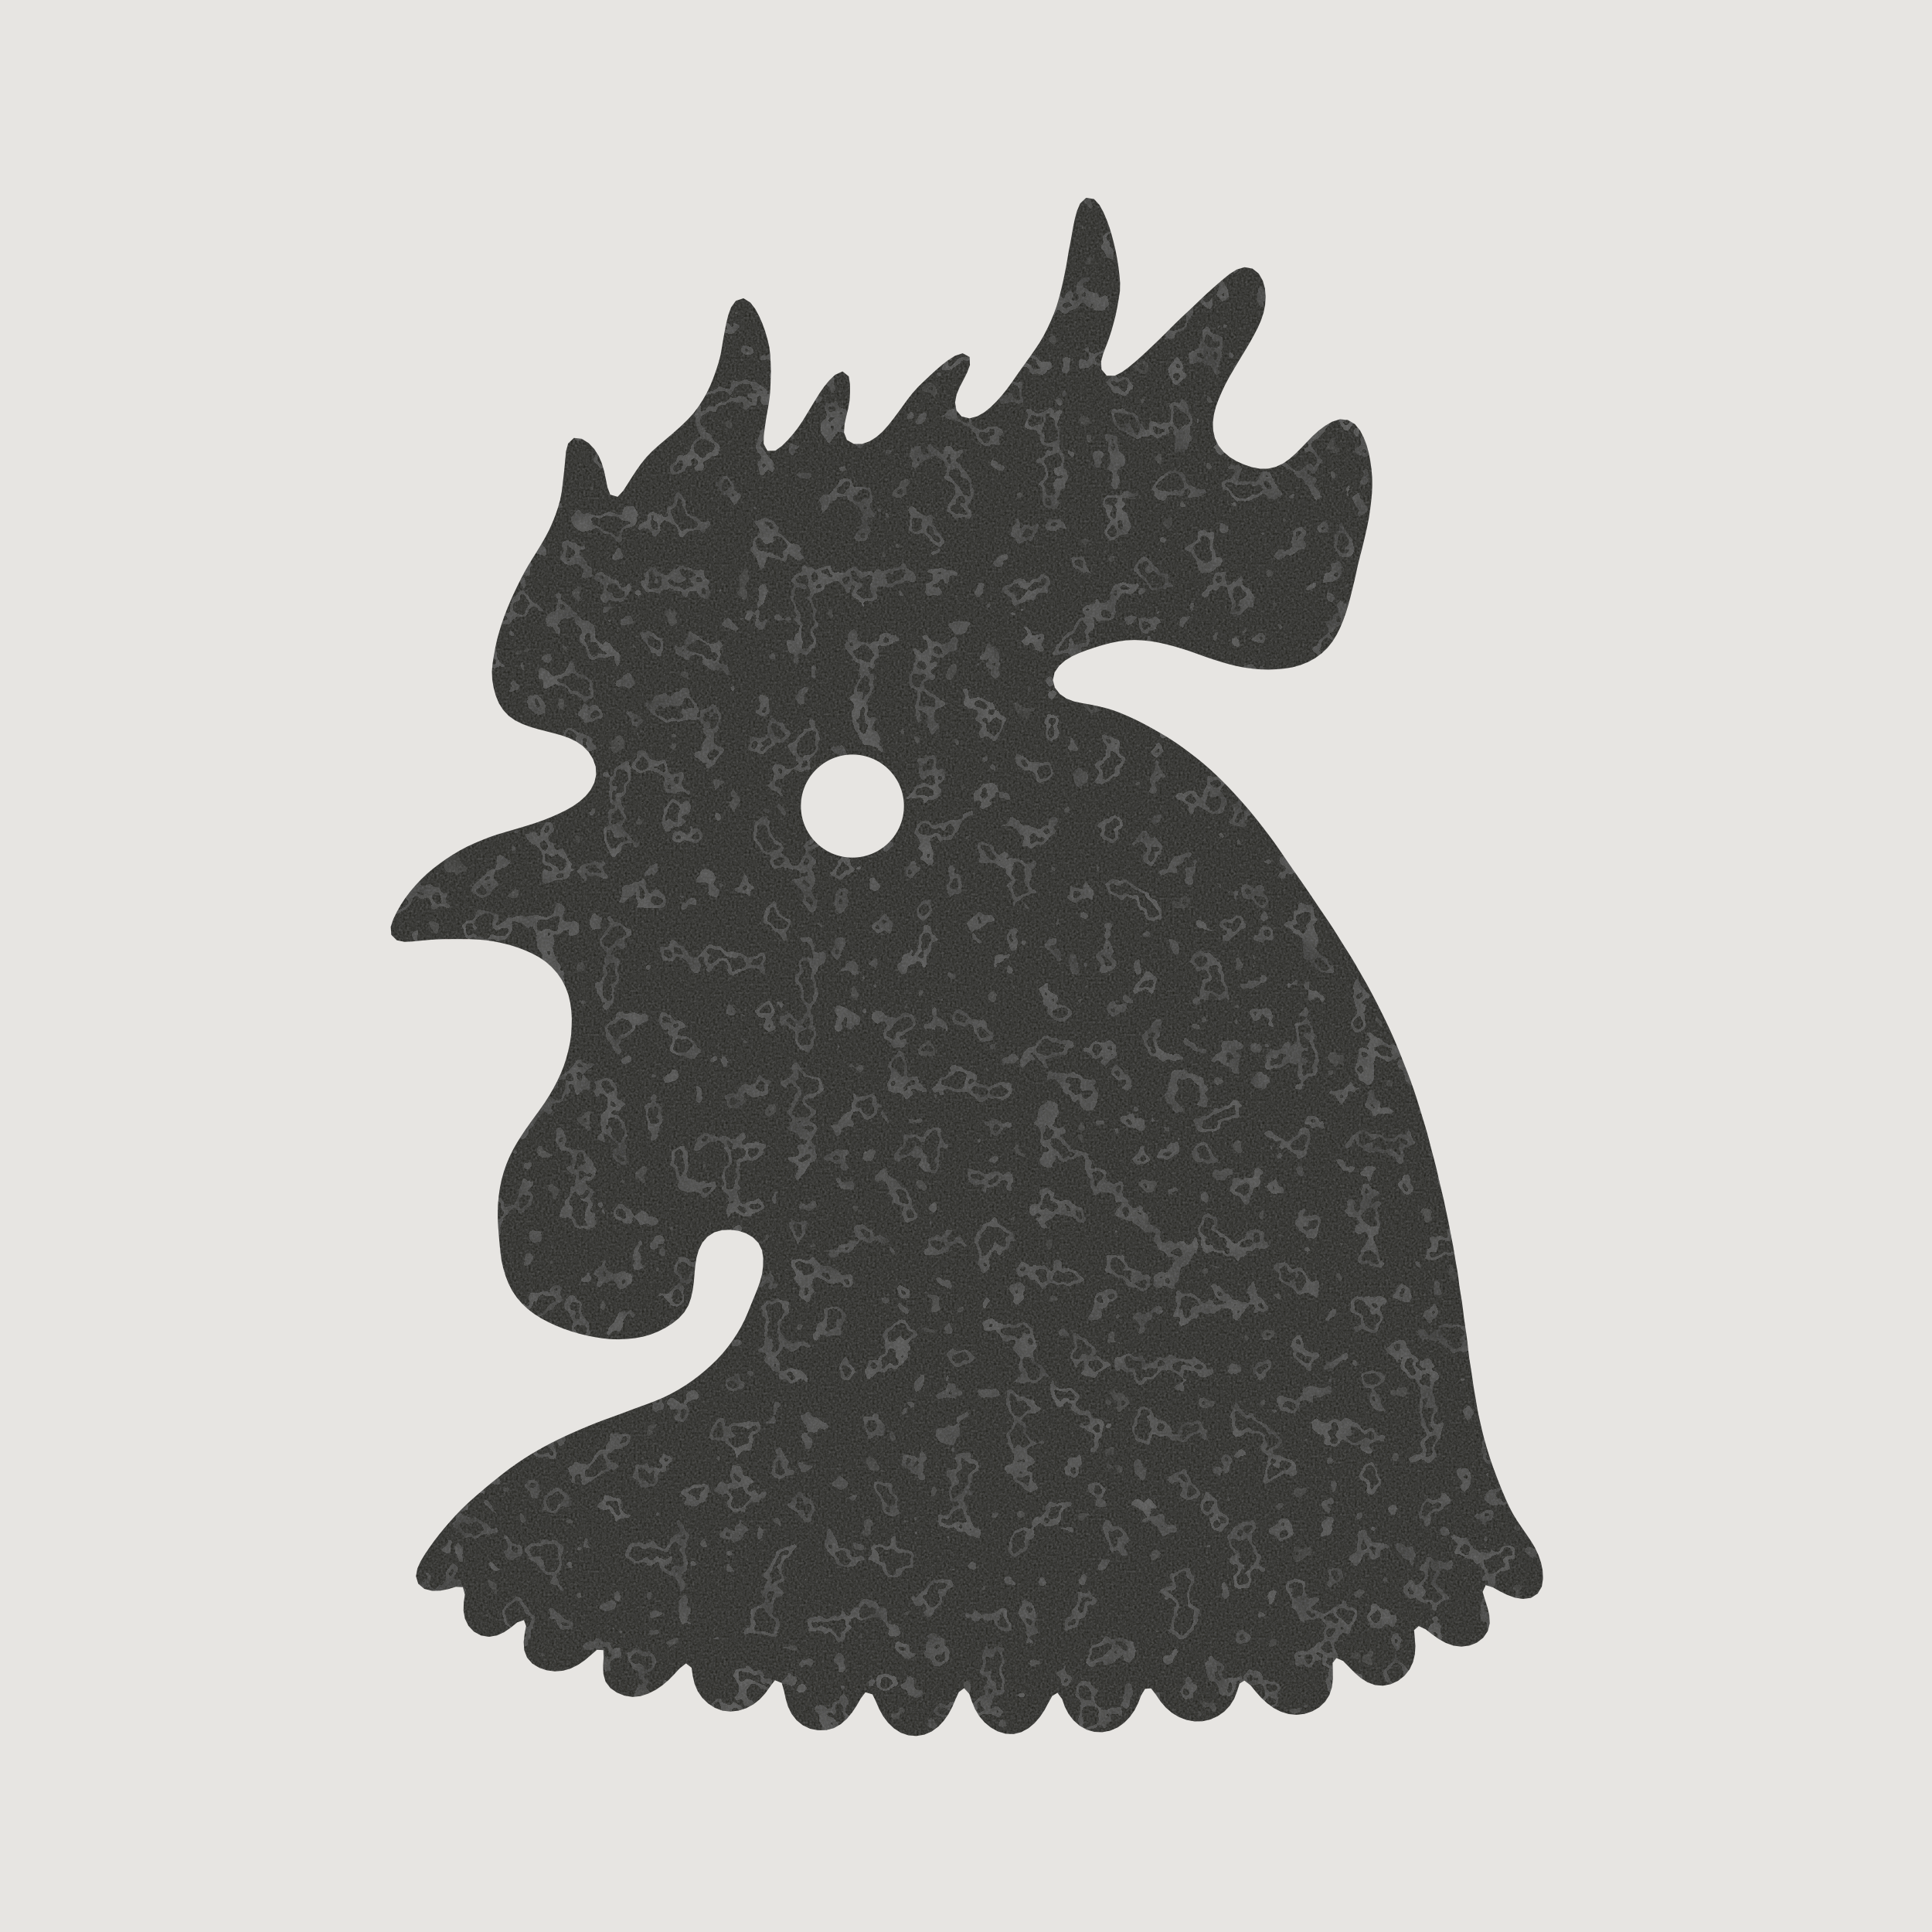
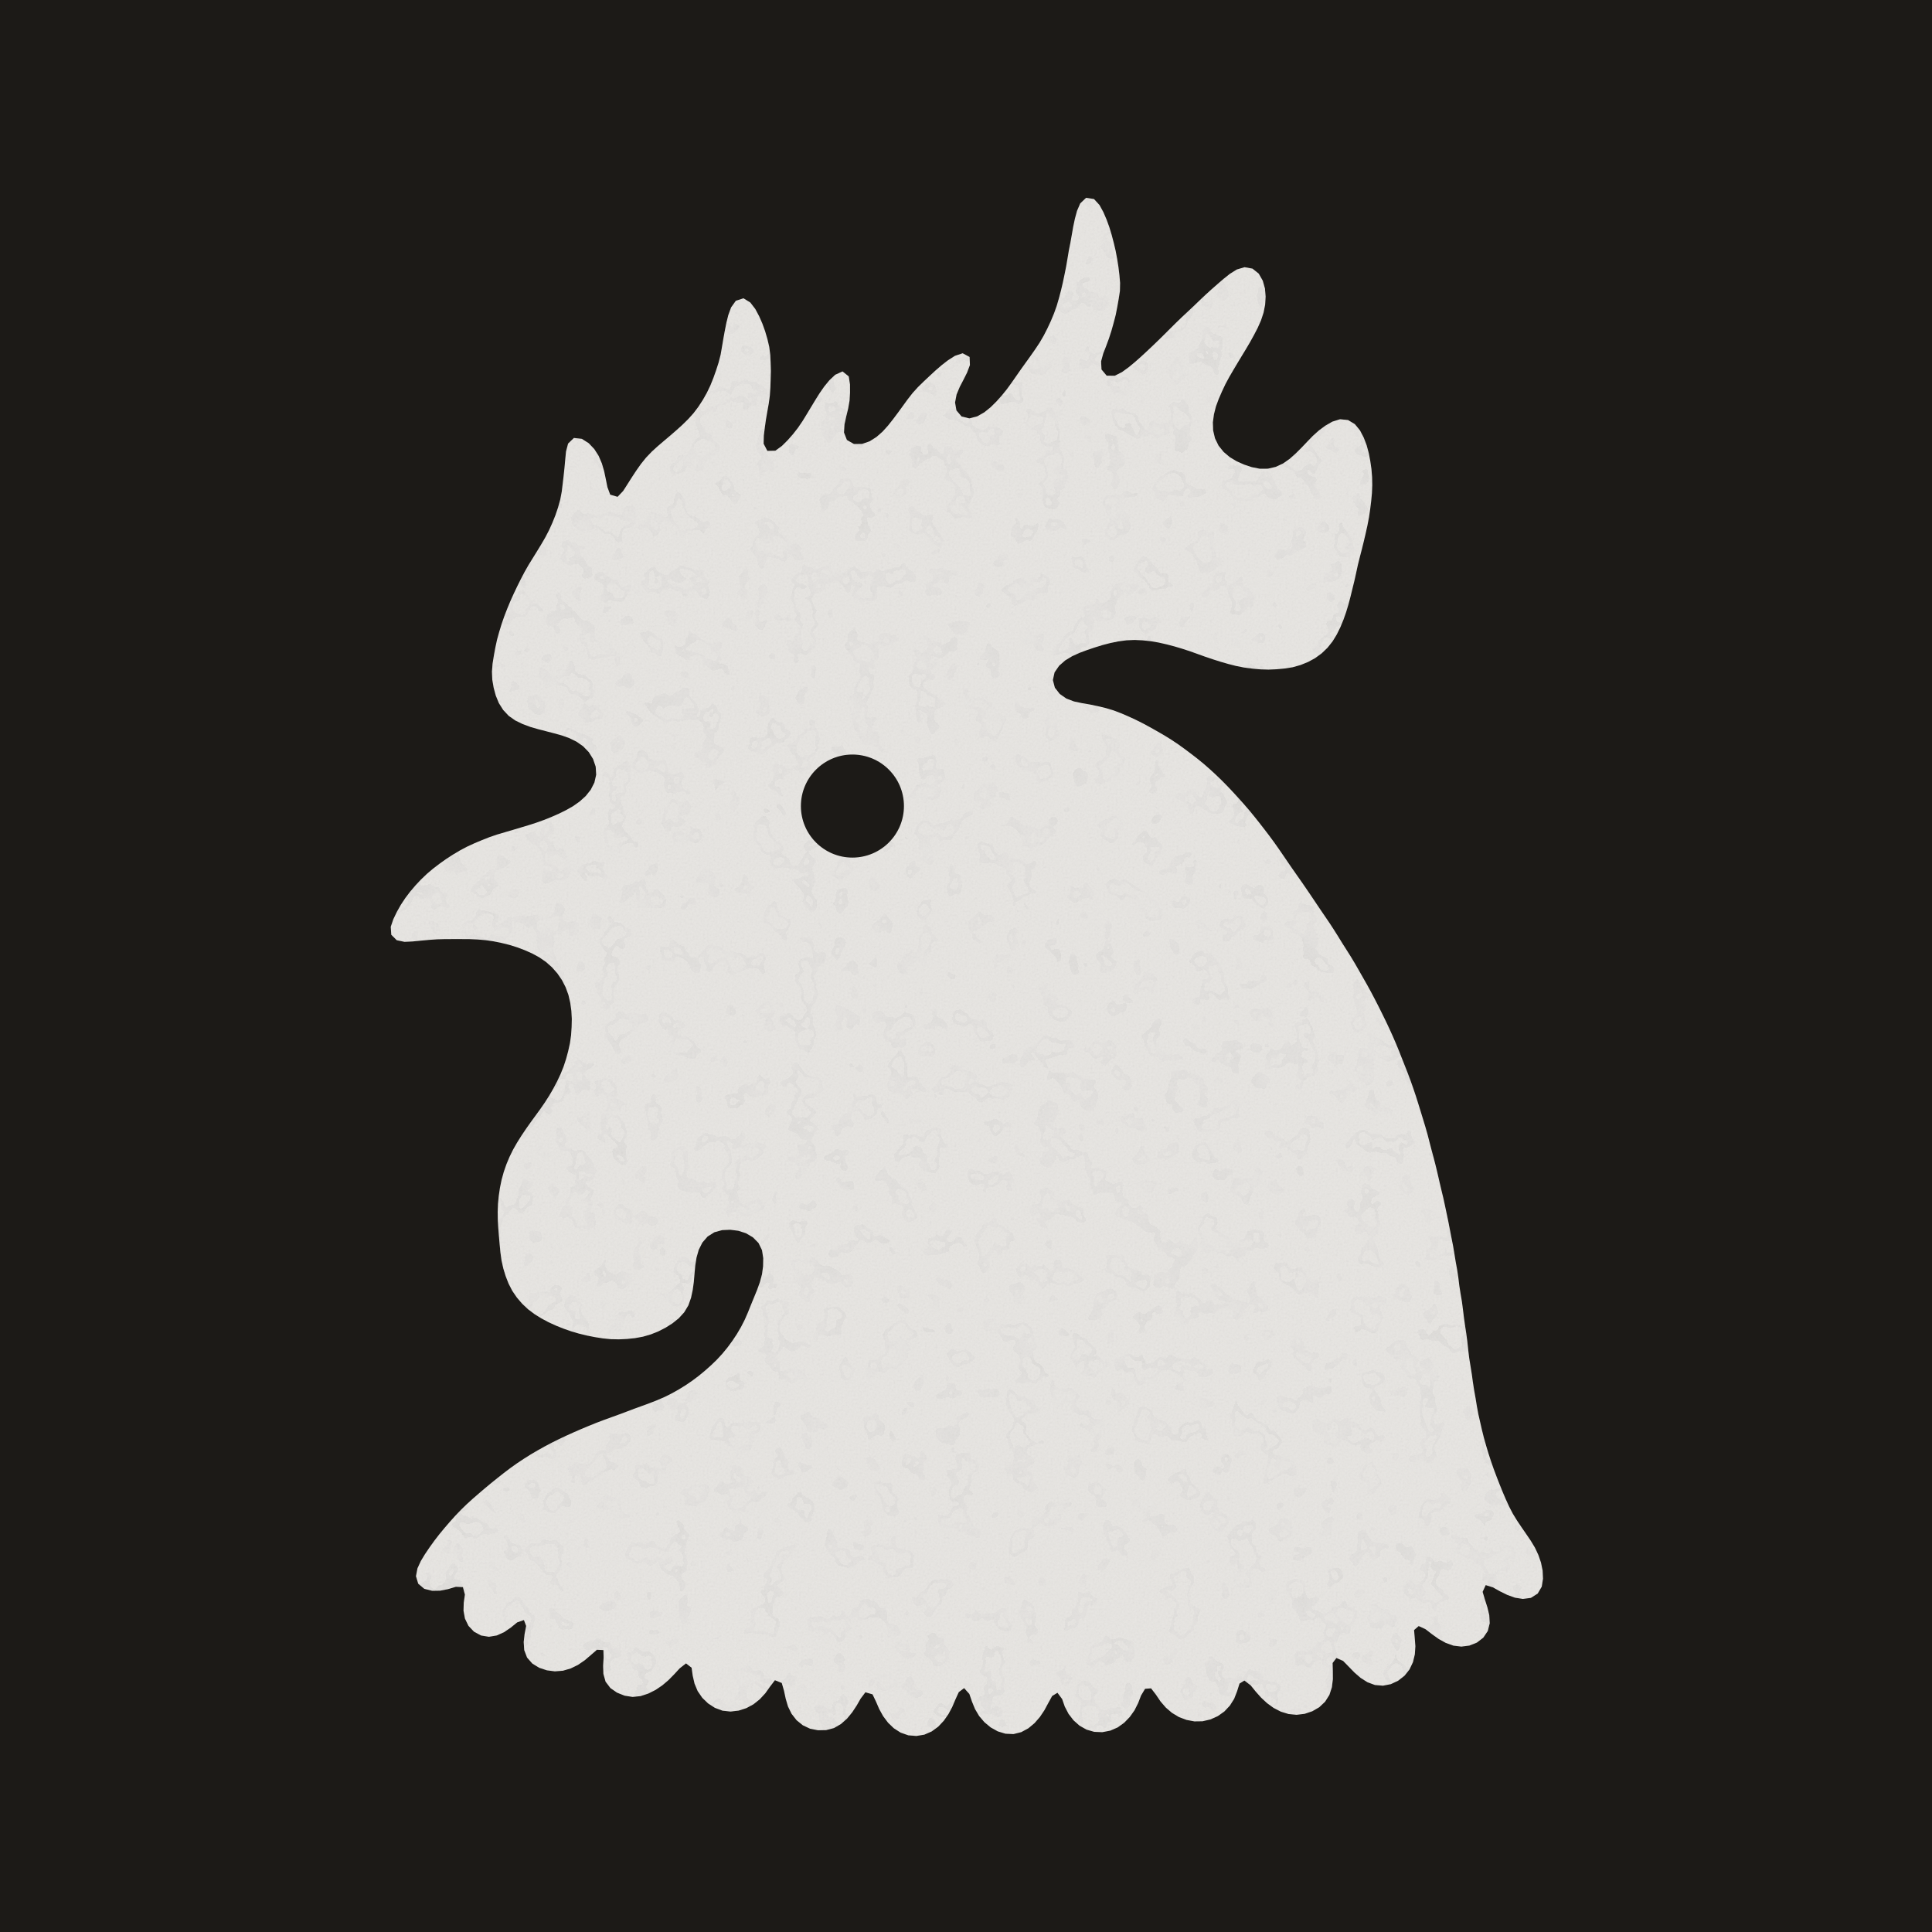
<svg xmlns="http://www.w3.org/2000/svg" viewBox="0 0 1024 1024" width="1024" height="1024" role="img" aria-label="Overlord AI">
  <defs>
    <mask id="hole" maskUnits="userSpaceOnUse" x="0" y="0" width="1024" height="1024">
      <rect width="1024" height="1024" fill="#fff" />
      <circle cx="451.80" cy="427.23" r="27.31" fill="#000" />
    </mask>
    <filter id="aged" x="0" y="0" width="100%" height="100%">
      <feTurbulence type="fractalNoise" baseFrequency="0.9" numOctaves="2" seed="7" result="n" />
      <feColorMatrix in="n" type="saturate" values="0" result="g" />
      <feComponentTransfer in="g" result="s">
        <feFuncA type="linear" slope="0.13" intercept="0" />
      </feComponentTransfer>
      <feTurbulence type="fractalNoise" baseFrequency="0.06" numOctaves="3" seed="23" result="b" />
      <feColorMatrix in="b" type="saturate" values="0" result="b2" />
      <feComponentTransfer in="b2" result="b3">
        <feFuncA type="discrete" tableValues="0 0 0 0.10 0 0 0 0 0.07 0" />
      </feComponentTransfer>
      <feMerge result="allnoise">
        <feMergeNode in="s" />
        <feMergeNode in="b3" />
      </feMerge>
      <feComposite in="allnoise" in2="SourceGraphic" operator="in" result="clipped" />
      <feMerge>
        <feMergeNode in="SourceGraphic" />
        <feMergeNode in="clipped" />
      </feMerge>
    </filter>
  </defs>
-   <rect width="1024" height="1024" fill="#e7e5e2" />
-   <path d="M575.64,104.85 L579.86,105.51 L582.76,108.68 L584.82,112.45 L586.52,116.41 L587.99,120.45 L589.23,124.57 L590.32,128.73 L591.31,132.91 L592.10,137.14 L592.78,141.39 L593.30,145.66 L593.67,149.94 L593.58,154.24 L592.92,158.49 L592.17,162.73 L591.34,166.95 L590.26,171.11 L589.10,175.25 L587.78,179.35 L586.29,183.38 L584.73,187.39 L583.60,191.54 L583.82,195.83 L586.56,199.11 L590.84,199.16 L594.68,197.22 L598.16,194.69 L601.48,191.95 L604.70,189.10 L607.86,186.18 L610.99,183.23 L614.08,180.25 L617.15,177.23 L620.19,174.19 L623.24,171.16 L626.34,168.17 L629.49,165.24 L632.62,162.29 L635.72,159.31 L638.84,156.35 L642.02,153.46 L645.25,150.62 L648.51,147.81 L651.87,145.13 L655.52,142.85 L659.63,141.62 L663.84,142.38 L667.17,145.05 L669.30,148.78 L670.45,152.92 L670.80,157.20 L670.55,161.49 L669.71,165.71 L668.37,169.79 L666.63,173.72 L664.65,177.54 L662.57,181.31 L660.39,185.01 L658.15,188.69 L655.93,192.37 L653.73,196.07 L651.56,199.78 L649.52,203.57 L647.68,207.46 L645.97,211.40 L644.47,215.43 L643.42,219.60 L642.84,223.86 L642.99,228.15 L643.97,232.33 L645.85,236.19 L648.54,239.53 L651.82,242.30 L655.50,244.51 L659.43,246.25 L663.51,247.61 L667.72,248.44 L672.01,248.42 L676.19,247.45 L680.08,245.64 L683.59,243.17 L686.79,240.31 L689.84,237.27 L692.81,234.16 L695.80,231.07 L698.99,228.19 L702.45,225.63 L706.17,223.48 L710.26,222.21 L714.48,222.63 L718.12,224.82 L720.82,228.12 L722.80,231.93 L724.33,235.94 L725.46,240.09 L726.27,244.31 L726.89,248.57 L727.24,252.86 L727.32,257.15 L727.15,261.45 L726.74,265.73 L726.21,270.00 L725.58,274.26 L724.77,278.48 L723.84,282.68 L722.86,286.87 L721.83,291.04 L720.75,295.20 L719.71,299.38 L718.80,303.58 L717.87,307.78 L716.84,311.96 L715.82,316.14 L714.72,320.29 L713.48,324.41 L712.05,328.47 L710.42,332.44 L708.52,336.30 L706.27,339.97 L703.60,343.33 L700.50,346.30 L697.03,348.83 L693.26,350.88 L689.28,352.48 L685.14,353.65 L680.90,354.32 L676.62,354.72 L672.32,354.90 L668.02,354.77 L663.74,354.38 L659.48,353.82 L655.26,353.00 L651.09,351.94 L646.96,350.75 L642.86,349.45 L638.78,348.07 L634.74,346.62 L630.69,345.17 L626.60,343.84 L622.47,342.61 L618.32,341.52 L614.12,340.57 L609.88,339.84 L605.61,339.39 L601.31,339.19 L597.02,339.38 L592.76,339.95 L588.55,340.81 L584.39,341.89 L580.28,343.16 L576.20,344.53 L572.17,346.03 L568.26,347.80 L564.59,350.03 L561.37,352.85 L558.95,356.36 L558.04,360.45 L559.10,364.49 L561.71,367.83 L565.22,370.26 L569.22,371.78 L573.42,372.67 L577.66,373.40 L581.87,374.28 L586.05,375.28 L590.17,376.51 L594.18,378.04 L598.14,379.74 L602.04,381.54 L605.88,383.47 L609.67,385.52 L613.41,387.63 L617.13,389.79 L620.79,392.05 L624.37,394.44 L627.86,396.95 L631.30,399.53 L634.70,402.16 L638.03,404.89 L641.27,407.72 L644.43,410.63 L647.52,413.62 L650.55,416.68 L653.50,419.81 L656.40,422.98 L659.27,426.19 L662.08,429.44 L664.81,432.76 L667.49,436.13 L670.13,439.53 L672.74,442.95 L675.29,446.41 L677.77,449.93 L680.20,453.47 L682.62,457.03 L685.06,460.57 L687.53,464.09 L690.00,467.61 L692.44,471.15 L694.86,474.71 L697.26,478.28 L699.66,481.85 L702.08,485.41 L704.50,488.96 L706.86,492.56 L709.15,496.20 L711.41,499.86 L713.71,503.49 L716.01,507.13 L718.22,510.82 L720.36,514.55 L722.49,518.28 L724.62,522.02 L726.68,525.79 L728.69,529.60 L730.65,533.43 L732.57,537.28 L734.46,541.14 L736.30,545.03 L738.08,548.94 L739.79,552.89 L741.43,556.87 L743.01,560.87 L744.59,564.87 L746.16,568.87 L747.67,572.90 L749.10,576.95 L750.47,581.03 L751.76,585.13 L753.03,589.24 L754.29,593.36 L755.54,597.47 L756.71,601.61 L757.78,605.77 L758.86,609.94 L759.98,614.09 L761.05,618.26 L762.04,622.44 L763.00,626.64 L763.99,630.82 L765.00,635.00 L765.91,639.21 L766.80,643.41 L767.68,647.62 L768.49,651.85 L769.31,656.07 L770.15,660.29 L770.86,664.53 L771.55,668.77 L772.32,673.01 L772.96,677.26 L773.48,681.53 L774.15,685.78 L774.87,690.02 L775.42,694.28 L775.94,698.55 L776.54,702.81 L777.19,707.06 L777.75,711.33 L778.20,715.60 L778.72,719.87 L779.41,724.12 L780.09,728.37 L780.67,732.63 L781.33,736.88 L782.09,741.11 L782.78,745.36 L783.56,749.58 L784.52,753.78 L785.48,757.97 L786.52,762.14 L787.69,766.28 L788.93,770.40 L790.26,774.49 L791.68,778.55 L793.19,782.58 L794.75,786.59 L796.36,790.57 L798.05,794.53 L799.83,798.44 L801.81,802.26 L804.06,805.93 L806.46,809.50 L808.90,813.04 L811.32,816.60 L813.54,820.27 L815.37,824.17 L816.76,828.23 L817.62,832.44 L817.82,836.73 L817.16,840.96 L815.00,844.63 L811.40,846.91 L807.16,847.47 L802.92,846.79 L798.88,845.33 L795.02,843.43 L791.27,841.33 L787.45,840.14 L785.82,843.71 L787.04,847.83 L788.35,851.93 L789.34,856.10 L789.58,860.36 L788.54,864.48 L786.16,868.01 L782.78,870.61 L778.80,872.19 L774.56,872.73 L770.32,872.22 L766.28,870.77 L762.53,868.68 L759.03,866.19 L755.63,863.56 L751.94,861.84 L749.49,863.97 L749.85,868.25 L750.18,872.53 L749.90,876.81 L748.90,880.97 L747.07,884.83 L744.41,888.18 L741.04,890.82 L737.17,892.63 L732.99,893.45 L728.75,893.09 L724.74,891.60 L721.13,889.29 L717.89,886.48 L714.89,883.40 L711.88,880.32 L708.32,878.77 L706.31,881.43 L706.42,885.72 L706.45,890.01 L705.93,894.27 L704.61,898.33 L702.33,901.94 L699.23,904.87 L695.53,907.01 L691.47,908.37 L687.22,908.88 L682.97,908.47 L678.87,907.21 L675.06,905.25 L671.59,902.73 L668.44,899.81 L665.58,896.60 L662.87,893.26 L659.56,890.72 L656.98,892.31 L655.68,896.41 L654.13,900.40 L651.85,904.02 L648.91,907.14 L645.42,909.60 L641.50,911.35 L637.33,912.31 L633.06,912.37 L628.85,911.58 L624.84,910.06 L621.17,907.85 L617.92,905.06 L615.11,901.81 L612.71,898.25 L610.10,894.86 L606.92,895.09 L604.78,898.65 L603.24,902.67 L601.31,906.50 L598.83,910.00 L595.85,913.09 L592.37,915.58 L588.45,917.28 L584.25,918.09 L579.98,917.92 L575.87,916.73 L572.16,914.62 L568.96,911.77 L566.35,908.37 L564.37,904.57 L562.95,900.52 L560.48,897.20 L557.66,898.91 L555.60,902.66 L553.56,906.45 L551.17,910.02 L548.36,913.26 L545.07,916.02 L541.30,918.06 L537.16,919.10 L532.90,918.90 L528.82,917.65 L525.07,915.56 L521.78,912.82 L518.99,909.56 L516.81,905.87 L515.17,901.90 L513.78,897.83 L511.01,894.73 L508.17,896.87 L506.39,900.75 L504.71,904.71 L502.69,908.51 L500.23,912.03 L497.29,915.16 L493.83,917.69 L489.90,919.41 L485.68,920.10 L481.42,919.75 L477.38,918.34 L473.77,916.03 L470.68,913.06 L468.10,909.62 L466.02,905.87 L464.31,901.92 L462.46,898.04 L458.69,896.94 L456.19,900.25 L454.05,903.98 L451.68,907.57 L448.95,910.89 L445.74,913.75 L442.03,915.90 L437.88,916.99 L433.59,917.08 L429.38,916.26 L425.50,914.43 L422.17,911.72 L419.54,908.33 L417.65,904.47 L416.44,900.35 L415.54,896.15 L414.35,892.01 L410.72,890.55 L408.11,893.97 L405.63,897.47 L402.71,900.63 L399.35,903.31 L395.57,905.35 L391.48,906.66 L387.21,907.15 L382.94,906.69 L378.91,905.19 L375.30,902.85 L372.21,899.86 L369.78,896.32 L368.12,892.36 L367.15,888.17 L366.56,883.93 L363.60,881.63 L360.22,884.28 L357.31,887.44 L354.29,890.51 L351.02,893.29 L347.46,895.70 L343.62,897.62 L339.54,898.96 L335.28,899.41 L331.05,898.74 L327.06,897.15 L323.54,894.72 L320.97,891.33 L319.81,887.20 L319.67,882.91 L319.92,878.61 L319.82,874.58 L316.38,874.41 L313.13,877.24 L309.86,880.02 L306.32,882.44 L302.46,884.32 L298.35,885.52 L294.09,885.85 L289.84,885.30 L285.78,883.95 L282.14,881.72 L279.35,878.54 L277.85,874.58 L277.57,870.31 L278.05,866.05 L278.87,861.82 L277.69,858.65 L274.11,859.90 L270.78,862.62 L267.24,865.05 L263.34,866.82 L259.14,867.53 L254.95,866.84 L251.22,864.82 L248.29,861.73 L246.44,857.90 L245.67,853.70 L245.80,849.41 L246.41,845.16 L245.35,841.21 L241.65,841.02 L237.53,842.26 L233.32,843.09 L229.04,843.16 L224.90,842.11 L221.67,839.41 L220.47,835.42 L221.26,831.26 L223.05,827.37 L225.28,823.69 L227.69,820.13 L230.20,816.64 L232.83,813.23 L235.56,809.92 L238.37,806.66 L241.24,803.46 L244.22,800.35 L247.30,797.35 L250.48,794.45 L253.73,791.63 L257.00,788.84 L260.31,786.09 L263.66,783.40 L267.03,780.73 L270.46,778.13 L273.96,775.64 L277.54,773.25 L281.18,770.96 L284.89,768.78 L288.64,766.68 L292.45,764.67 L296.30,762.76 L300.18,760.92 L304.10,759.15 L308.05,757.43 L312.02,755.77 L316.00,754.16 L320.02,752.63 L324.07,751.16 L328.11,749.70 L332.14,748.19 L336.16,746.67 L340.20,745.20 L344.24,743.72 L348.25,742.16 L352.20,740.45 L356.04,738.53 L359.79,736.43 L363.45,734.17 L367.00,731.74 L370.44,729.15 L373.75,726.41 L376.96,723.55 L380.05,720.56 L382.96,717.39 L385.68,714.07 L388.23,710.60 L390.60,707.02 L392.77,703.31 L394.73,699.48 L396.45,695.54 L398.05,691.54 L399.68,687.57 L401.31,683.58 L402.77,679.54 L403.88,675.39 L404.45,671.14 L404.53,666.84 L403.88,662.62 L402.03,658.81 L399.04,655.79 L395.35,653.63 L391.27,652.32 L387.02,651.80 L382.74,651.99 L378.63,653.12 L375.04,655.39 L372.25,658.61 L370.34,662.43 L369.17,666.56 L368.50,670.81 L368.11,675.09 L367.75,679.37 L367.17,683.63 L366.27,687.84 L364.85,691.87 L362.65,695.54 L359.76,698.71 L356.41,701.39 L352.79,703.69 L348.96,705.65 L344.97,707.25 L340.85,708.45 L336.62,709.23 L332.35,709.67 L328.05,709.88 L323.76,709.79 L319.48,709.36 L315.23,708.69 L311.01,707.85 L306.84,706.83 L302.71,705.62 L298.65,704.20 L294.66,702.60 L290.75,700.81 L286.95,698.79 L283.31,696.52 L279.88,693.93 L276.75,690.99 L273.95,687.73 L271.53,684.18 L269.56,680.37 L268.00,676.36 L266.75,672.25 L265.82,668.06 L265.23,663.80 L264.82,659.52 L264.45,655.23 L264.10,650.94 L263.85,646.65 L263.79,642.35 L263.95,638.06 L264.36,633.78 L264.99,629.52 L265.86,625.31 L267.00,621.17 L268.41,617.10 L270.07,613.14 L271.97,609.28 L274.10,605.55 L276.39,601.91 L278.80,598.34 L281.27,594.83 L283.81,591.35 L286.34,587.88 L288.79,584.34 L291.10,580.71 L293.26,577.00 L295.27,573.19 L297.10,569.30 L298.71,565.32 L300.05,561.23 L301.16,557.08 L302.09,552.88 L302.69,548.62 L302.97,544.33 L303.07,540.03 L302.83,535.74 L302.24,531.48 L301.27,527.30 L299.80,523.27 L297.84,519.44 L295.41,515.90 L292.57,512.68 L289.36,509.83 L285.81,507.40 L282.04,505.35 L278.11,503.61 L274.08,502.09 L269.98,500.81 L265.80,499.78 L261.59,498.92 L257.34,498.30 L253.05,497.94 L248.75,497.75 L244.45,497.73 L240.15,497.73 L235.85,497.74 L231.55,497.86 L227.26,498.17 L222.98,498.57 L218.70,498.99 L214.42,499.20 L210.29,498.34 L207.39,495.45 L207.10,491.24 L208.48,487.18 L210.35,483.30 L212.46,479.56 L214.83,475.98 L217.43,472.55 L220.22,469.28 L223.16,466.14 L226.27,463.17 L229.55,460.39 L232.97,457.78 L236.48,455.29 L240.09,452.95 L243.78,450.75 L247.58,448.74 L251.49,446.94 L255.46,445.28 L259.45,443.70 L263.53,442.31 L267.65,441.09 L271.78,439.88 L275.90,438.65 L280.02,437.41 L284.11,436.10 L288.16,434.65 L292.16,433.06 L296.09,431.32 L299.96,429.43 L303.69,427.31 L307.21,424.83 L310.40,421.96 L313.09,418.61 L315.04,414.79 L315.99,410.62 L315.73,406.34 L314.33,402.28 L312.07,398.64 L309.08,395.55 L305.56,393.09 L301.70,391.20 L297.65,389.76 L293.50,388.62 L289.34,387.54 L285.17,386.46 L281.05,385.26 L277.01,383.76 L273.15,381.89 L269.63,379.42 L266.69,376.28 L264.40,372.65 L262.77,368.67 L261.65,364.52 L260.92,360.28 L260.74,355.98 L261.08,351.70 L261.77,347.45 L262.54,343.22 L263.45,339.02 L264.60,334.87 L265.86,330.76 L267.27,326.69 L268.82,322.68 L270.47,318.71 L272.23,314.79 L274.08,310.90 L276.00,307.05 L277.99,303.24 L280.12,299.50 L282.37,295.84 L284.64,292.19 L286.88,288.51 L289.04,284.79 L291.02,280.98 L292.79,277.06 L294.39,273.06 L295.77,268.99 L296.93,264.85 L297.73,260.62 L298.25,256.35 L298.75,252.08 L299.20,247.81 L299.59,243.52 L300.01,239.24 L301.11,235.09 L304.18,232.13 L308.40,232.60 L312.03,234.90 L314.99,238.02 L317.30,241.64 L318.99,245.60 L320.20,249.72 L321.09,253.93 L321.93,258.15 L323.42,262.18 L327.34,263.33 L330.29,260.21 L332.61,256.59 L334.91,252.96 L337.28,249.36 L339.76,245.85 L342.46,242.51 L345.43,239.40 L348.61,236.50 L351.88,233.71 L355.17,230.93 L358.42,228.11 L361.61,225.23 L364.68,222.22 L367.56,219.03 L370.16,215.60 L372.50,211.99 L374.62,208.25 L376.48,204.37 L378.09,200.38 L379.53,196.33 L380.85,192.24 L381.93,188.07 L382.67,183.83 L383.38,179.59 L384.15,175.36 L384.99,171.14 L386.02,166.97 L387.50,162.93 L390.00,159.43 L394.06,158.10 L397.71,160.37 L400.32,163.78 L402.35,167.58 L404.08,171.52 L405.53,175.56 L406.74,179.69 L407.72,183.88 L408.26,188.15 L408.46,192.44 L408.58,196.74 L408.46,201.04 L408.32,205.34 L408.03,209.63 L407.45,213.89 L406.70,218.13 L405.97,222.37 L405.37,226.63 L404.83,230.89 L404.74,235.19 L406.72,238.98 L410.96,238.88 L414.44,236.35 L417.49,233.32 L420.33,230.09 L422.97,226.70 L425.39,223.14 L427.64,219.47 L429.86,215.79 L432.09,212.11 L434.37,208.46 L436.82,204.93 L439.55,201.60 L442.67,198.64 L446.57,196.86 L449.85,199.50 L450.51,203.75 L450.53,208.05 L450.28,212.34 L449.54,216.58 L448.51,220.75 L447.60,224.95 L447.33,229.23 L448.88,233.20 L452.59,235.32 L456.87,235.31 L460.93,233.90 L464.56,231.60 L467.79,228.76 L470.67,225.57 L473.34,222.20 L475.92,218.76 L478.45,215.28 L480.98,211.80 L483.62,208.41 L486.50,205.21 L489.58,202.21 L492.71,199.26 L495.87,196.34 L499.13,193.53 L502.53,190.90 L506.16,188.59 L510.23,187.24 L513.90,189.21 L514.08,193.47 L512.56,197.50 L510.63,201.34 L508.65,205.15 L507.00,209.12 L506.20,213.33 L506.92,217.53 L509.67,220.75 L513.80,221.75 L517.95,220.67 L521.69,218.55 L525.04,215.85 L528.10,212.83 L530.97,209.63 L533.67,206.28 L536.20,202.81 L538.66,199.27 L541.12,195.75 L543.63,192.26 L546.14,188.76 L548.61,185.24 L550.99,181.66 L553.16,177.94 L555.12,174.12 L556.94,170.22 L558.60,166.25 L560.06,162.20 L561.26,158.08 L562.35,153.92 L563.34,149.73 L564.22,145.52 L565.07,141.30 L565.79,137.06 L566.50,132.82 L567.34,128.60 L568.09,124.37 L568.83,120.13 L569.72,115.92 L570.84,111.77 L572.54,107.82 Z" fill="#1c1a17" fill-rule="nonzero" mask="url(#hole)" filter="url(#aged)" />
+   <rect width="1024" height="1024" fill="#1c1a17" />
+   <path d="M575.64,104.85 L579.86,105.51 L582.76,108.68 L584.82,112.45 L586.52,116.41 L587.99,120.45 L589.23,124.57 L590.32,128.73 L591.31,132.91 L592.10,137.14 L592.78,141.39 L593.30,145.66 L593.67,149.94 L593.58,154.24 L592.92,158.49 L592.17,162.73 L591.34,166.95 L590.26,171.11 L589.10,175.25 L587.78,179.35 L586.29,183.38 L584.73,187.39 L583.60,191.54 L583.82,195.83 L586.56,199.11 L590.84,199.16 L594.68,197.22 L598.16,194.69 L601.48,191.95 L604.70,189.10 L607.86,186.18 L610.99,183.23 L614.08,180.25 L617.15,177.23 L620.19,174.19 L623.24,171.16 L626.34,168.17 L629.49,165.24 L632.62,162.29 L635.72,159.31 L638.84,156.35 L642.02,153.46 L645.25,150.62 L648.51,147.81 L651.87,145.13 L655.52,142.85 L659.63,141.62 L663.84,142.38 L667.17,145.05 L669.30,148.78 L670.45,152.92 L670.80,157.20 L670.55,161.49 L669.71,165.71 L668.37,169.79 L666.63,173.72 L664.65,177.54 L662.57,181.31 L660.39,185.01 L658.15,188.69 L655.93,192.37 L653.73,196.07 L651.56,199.78 L649.52,203.57 L647.68,207.46 L645.97,211.40 L644.47,215.43 L643.42,219.60 L642.84,223.86 L642.99,228.15 L643.97,232.33 L645.85,236.19 L648.54,239.53 L651.82,242.30 L655.50,244.51 L659.43,246.25 L663.51,247.61 L667.72,248.44 L672.01,248.42 L676.19,247.45 L680.08,245.64 L683.59,243.17 L686.79,240.31 L689.84,237.27 L692.81,234.16 L695.80,231.07 L698.99,228.19 L702.45,225.63 L706.17,223.48 L710.26,222.21 L714.48,222.63 L718.12,224.82 L720.82,228.12 L722.80,231.93 L724.33,235.94 L725.46,240.09 L726.27,244.31 L726.89,248.57 L727.24,252.86 L727.32,257.15 L727.15,261.45 L726.74,265.73 L726.21,270.00 L725.58,274.26 L724.77,278.48 L723.84,282.68 L722.86,286.87 L721.83,291.04 L720.75,295.20 L719.71,299.38 L718.80,303.58 L717.87,307.78 L716.84,311.96 L715.82,316.14 L714.72,320.29 L713.48,324.41 L712.05,328.47 L710.42,332.44 L708.52,336.30 L706.27,339.97 L703.60,343.33 L700.50,346.30 L697.03,348.83 L693.26,350.88 L689.28,352.48 L685.14,353.65 L680.90,354.32 L676.62,354.72 L672.32,354.90 L668.02,354.77 L663.74,354.38 L659.48,353.82 L655.26,353.00 L651.09,351.94 L646.96,350.75 L642.86,349.45 L638.78,348.07 L634.74,346.62 L630.69,345.17 L626.60,343.84 L622.47,342.61 L618.32,341.52 L614.12,340.57 L609.88,339.84 L605.61,339.39 L601.31,339.19 L597.02,339.38 L592.76,339.95 L588.55,340.81 L584.39,341.89 L580.28,343.16 L576.20,344.53 L572.17,346.03 L568.26,347.80 L564.59,350.03 L561.37,352.85 L558.95,356.36 L558.04,360.45 L559.10,364.49 L561.71,367.83 L565.22,370.26 L569.22,371.78 L573.42,372.67 L577.66,373.40 L581.87,374.28 L586.05,375.28 L590.17,376.51 L594.18,378.04 L598.14,379.74 L602.04,381.54 L605.88,383.47 L609.67,385.52 L613.41,387.63 L617.13,389.79 L620.79,392.05 L624.37,394.44 L627.86,396.95 L631.30,399.53 L634.70,402.16 L638.03,404.89 L641.27,407.72 L644.43,410.63 L647.52,413.62 L650.55,416.68 L653.50,419.81 L656.40,422.98 L659.27,426.19 L662.08,429.44 L664.81,432.76 L667.49,436.13 L670.13,439.53 L672.74,442.95 L675.29,446.41 L677.77,449.93 L680.20,453.47 L682.62,457.03 L685.06,460.57 L687.53,464.09 L690.00,467.61 L692.44,471.15 L694.86,474.71 L697.26,478.28 L699.66,481.85 L702.08,485.41 L704.50,488.96 L706.86,492.56 L709.15,496.20 L711.41,499.86 L713.71,503.49 L716.01,507.13 L718.22,510.82 L720.36,514.55 L722.49,518.28 L724.62,522.02 L726.68,525.79 L728.69,529.60 L730.65,533.43 L732.57,537.28 L734.46,541.14 L736.30,545.03 L738.08,548.94 L739.79,552.89 L741.43,556.87 L743.01,560.87 L744.59,564.87 L746.16,568.87 L747.67,572.90 L749.10,576.95 L750.47,581.03 L751.76,585.13 L753.03,589.24 L754.29,593.36 L755.54,597.47 L756.71,601.61 L757.78,605.77 L758.86,609.94 L759.98,614.09 L761.05,618.26 L762.04,622.44 L763.00,626.64 L763.99,630.82 L765.00,635.00 L765.91,639.21 L766.80,643.41 L767.68,647.62 L768.49,651.85 L769.31,656.07 L770.15,660.29 L770.86,664.53 L771.55,668.77 L772.32,673.01 L772.96,677.26 L773.48,681.53 L774.15,685.78 L774.87,690.02 L775.42,694.28 L775.94,698.55 L776.54,702.81 L777.19,707.06 L777.75,711.33 L778.20,715.60 L778.72,719.87 L779.41,724.12 L780.09,728.37 L780.67,732.63 L781.33,736.88 L782.09,741.11 L782.78,745.36 L783.56,749.58 L784.52,753.78 L785.48,757.97 L786.52,762.14 L787.69,766.28 L788.93,770.40 L790.26,774.49 L791.68,778.55 L793.19,782.58 L794.75,786.59 L796.36,790.57 L798.05,794.53 L799.83,798.44 L801.81,802.26 L804.06,805.93 L806.46,809.50 L808.90,813.04 L811.32,816.60 L813.54,820.27 L815.37,824.17 L816.76,828.23 L817.62,832.44 L817.82,836.73 L817.16,840.96 L815.00,844.63 L811.40,846.91 L807.16,847.47 L802.92,846.79 L798.88,845.33 L795.02,843.43 L791.27,841.33 L787.45,840.14 L785.82,843.71 L787.04,847.83 L788.35,851.93 L789.34,856.10 L789.58,860.36 L788.54,864.48 L786.16,868.01 L782.78,870.61 L778.80,872.19 L774.56,872.73 L770.32,872.22 L766.28,870.77 L762.53,868.68 L759.03,866.19 L755.63,863.56 L751.94,861.84 L749.49,863.97 L749.85,868.25 L750.18,872.53 L749.90,876.81 L748.90,880.97 L747.07,884.83 L744.41,888.18 L741.04,890.82 L737.17,892.63 L732.99,893.45 L728.75,893.09 L724.74,891.60 L721.13,889.29 L717.89,886.48 L714.89,883.40 L711.88,880.32 L708.32,878.77 L706.31,881.43 L706.42,885.72 L706.45,890.01 L705.93,894.27 L704.61,898.33 L702.33,901.94 L699.23,904.87 L695.53,907.01 L691.47,908.37 L687.22,908.88 L682.97,908.47 L678.87,907.21 L675.06,905.25 L671.59,902.73 L668.44,899.81 L665.58,896.60 L662.87,893.26 L659.56,890.72 L656.98,892.31 L655.68,896.41 L654.13,900.40 L651.85,904.02 L648.91,907.14 L645.42,909.60 L641.50,911.35 L637.33,912.31 L633.06,912.37 L628.85,911.58 L624.84,910.06 L621.17,907.85 L617.92,905.06 L615.11,901.81 L612.71,898.25 L610.10,894.86 L606.92,895.09 L604.78,898.65 L603.24,902.67 L601.31,906.50 L598.83,910.00 L595.85,913.09 L592.37,915.58 L588.45,917.28 L584.25,918.09 L579.98,917.92 L575.87,916.73 L572.16,914.62 L568.96,911.77 L566.35,908.37 L564.37,904.57 L562.95,900.52 L560.48,897.20 L557.66,898.91 L555.60,902.66 L553.56,906.45 L551.17,910.02 L548.36,913.26 L545.07,916.02 L541.30,918.06 L537.16,919.10 L532.90,918.90 L528.82,917.65 L525.07,915.56 L521.78,912.82 L518.99,909.56 L516.81,905.87 L515.17,901.90 L513.78,897.83 L511.01,894.73 L508.17,896.87 L506.39,900.75 L504.71,904.71 L502.69,908.51 L500.23,912.03 L497.29,915.16 L493.83,917.69 L489.90,919.41 L485.68,920.10 L481.42,919.75 L477.38,918.34 L473.77,916.03 L470.68,913.06 L468.10,909.62 L466.02,905.87 L464.31,901.92 L462.46,898.04 L458.69,896.94 L456.19,900.25 L454.05,903.98 L451.68,907.57 L448.95,910.89 L445.74,913.75 L442.03,915.90 L437.88,916.99 L433.59,917.08 L429.38,916.26 L425.50,914.43 L422.17,911.72 L419.54,908.33 L417.65,904.47 L416.44,900.35 L415.54,896.15 L414.35,892.01 L410.72,890.55 L408.11,893.97 L405.63,897.47 L402.71,900.63 L399.35,903.31 L395.57,905.35 L391.48,906.66 L387.21,907.15 L382.94,906.69 L378.91,905.19 L375.30,902.85 L372.21,899.86 L369.78,896.32 L368.12,892.36 L367.15,888.17 L366.56,883.93 L363.60,881.63 L360.22,884.28 L357.31,887.44 L354.29,890.51 L351.02,893.29 L347.46,895.70 L343.62,897.62 L339.54,898.96 L335.28,899.41 L331.05,898.74 L327.06,897.15 L323.54,894.72 L320.97,891.33 L319.81,887.20 L319.67,882.91 L319.92,878.61 L319.82,874.58 L316.38,874.41 L313.13,877.24 L309.86,880.02 L306.32,882.44 L302.46,884.32 L298.35,885.52 L294.09,885.85 L289.84,885.30 L285.78,883.95 L282.14,881.72 L279.35,878.54 L277.85,874.58 L277.57,870.31 L278.05,866.05 L278.87,861.82 L277.69,858.65 L274.11,859.90 L270.78,862.62 L267.24,865.05 L263.34,866.82 L259.14,867.53 L254.95,866.84 L251.22,864.82 L248.29,861.73 L246.44,857.90 L245.67,853.70 L245.80,849.41 L246.41,845.16 L245.35,841.21 L241.65,841.02 L237.53,842.26 L233.32,843.09 L229.04,843.16 L224.90,842.11 L221.67,839.41 L220.47,835.42 L221.26,831.26 L223.05,827.37 L225.28,823.69 L227.69,820.13 L230.20,816.64 L232.83,813.23 L235.56,809.92 L238.37,806.66 L241.24,803.46 L244.22,800.35 L247.30,797.35 L250.48,794.45 L253.73,791.63 L257.00,788.84 L260.31,786.09 L263.66,783.40 L267.03,780.73 L270.46,778.13 L273.96,775.64 L277.54,773.25 L281.18,770.96 L284.89,768.78 L288.64,766.68 L292.45,764.67 L296.30,762.76 L300.18,760.92 L304.10,759.15 L308.05,757.43 L312.02,755.77 L316.00,754.16 L320.02,752.63 L324.07,751.16 L328.11,749.70 L332.14,748.19 L336.16,746.67 L340.20,745.20 L344.24,743.72 L348.25,742.16 L352.20,740.45 L356.04,738.53 L359.79,736.43 L363.45,734.17 L367.00,731.74 L370.44,729.15 L373.75,726.41 L376.96,723.55 L380.05,720.56 L382.96,717.39 L385.68,714.07 L388.23,710.60 L390.60,707.02 L392.77,703.31 L394.73,699.48 L396.45,695.54 L398.05,691.54 L399.68,687.57 L401.31,683.58 L402.77,679.54 L403.88,675.39 L404.45,671.14 L404.53,666.84 L403.88,662.62 L402.03,658.81 L399.04,655.79 L395.35,653.63 L391.27,652.32 L387.02,651.80 L382.74,651.99 L378.63,653.12 L375.04,655.39 L372.25,658.61 L370.34,662.43 L369.17,666.56 L368.50,670.81 L368.11,675.09 L367.75,679.37 L367.17,683.63 L366.27,687.84 L364.85,691.87 L362.65,695.54 L359.76,698.71 L356.41,701.39 L352.79,703.69 L348.96,705.65 L344.97,707.25 L340.85,708.45 L336.62,709.23 L332.35,709.67 L328.05,709.88 L323.76,709.79 L319.48,709.36 L315.23,708.69 L311.01,707.85 L306.84,706.83 L302.71,705.62 L298.65,704.20 L294.66,702.60 L290.75,700.81 L286.95,698.79 L283.31,696.52 L279.88,693.93 L276.75,690.99 L273.95,687.73 L271.53,684.18 L269.56,680.37 L268.00,676.36 L266.75,672.25 L265.82,668.06 L265.23,663.80 L264.82,659.52 L264.45,655.23 L264.10,650.94 L263.85,646.65 L263.79,642.35 L263.95,638.06 L264.36,633.78 L264.99,629.52 L265.86,625.31 L267.00,621.17 L268.41,617.10 L270.07,613.14 L271.97,609.28 L274.10,605.55 L276.39,601.91 L278.80,598.34 L281.27,594.83 L283.81,591.35 L286.34,587.88 L288.79,584.34 L291.10,580.71 L293.26,577.00 L295.27,573.19 L297.10,569.30 L298.71,565.32 L300.05,561.23 L301.16,557.08 L302.09,552.88 L302.69,548.62 L302.97,544.33 L303.07,540.03 L302.83,535.74 L302.24,531.48 L301.27,527.30 L299.80,523.27 L297.84,519.44 L295.41,515.90 L292.57,512.68 L289.36,509.83 L285.81,507.40 L282.04,505.35 L278.11,503.61 L274.08,502.09 L269.98,500.81 L265.80,499.78 L261.59,498.92 L257.34,498.30 L253.05,497.94 L248.75,497.75 L244.45,497.73 L240.15,497.73 L235.85,497.74 L231.55,497.86 L227.26,498.17 L222.98,498.57 L218.70,498.99 L214.42,499.20 L210.29,498.34 L207.39,495.45 L207.10,491.24 L208.48,487.18 L210.35,483.30 L212.46,479.56 L214.83,475.98 L217.43,472.55 L220.22,469.28 L223.16,466.14 L226.27,463.17 L229.55,460.39 L232.97,457.78 L236.48,455.29 L240.09,452.95 L243.78,450.75 L247.58,448.74 L251.49,446.94 L255.46,445.28 L259.45,443.70 L263.53,442.31 L267.65,441.09 L271.78,439.88 L275.90,438.65 L280.02,437.41 L284.11,436.10 L288.16,434.65 L292.16,433.06 L296.09,431.32 L299.96,429.43 L303.69,427.31 L307.21,424.83 L310.40,421.96 L313.09,418.61 L315.04,414.79 L315.99,410.62 L315.73,406.34 L314.33,402.28 L312.07,398.64 L309.08,395.55 L305.56,393.09 L301.70,391.20 L297.65,389.76 L293.50,388.62 L289.34,387.54 L285.17,386.46 L281.05,385.26 L277.01,383.76 L273.15,381.89 L269.63,379.42 L266.69,376.28 L264.40,372.65 L262.77,368.67 L261.65,364.52 L260.92,360.28 L260.74,355.98 L261.08,351.70 L261.77,347.45 L262.54,343.22 L263.45,339.02 L264.60,334.87 L265.86,330.76 L267.27,326.69 L268.82,322.68 L270.47,318.71 L272.23,314.79 L274.08,310.90 L276.00,307.05 L277.99,303.24 L280.12,299.50 L282.37,295.84 L284.64,292.19 L286.88,288.51 L289.04,284.79 L291.02,280.98 L292.79,277.06 L294.39,273.06 L295.77,268.99 L296.93,264.85 L297.73,260.62 L298.25,256.35 L298.75,252.08 L299.20,247.81 L299.59,243.52 L300.01,239.24 L301.11,235.09 L304.18,232.13 L308.40,232.60 L312.03,234.90 L314.99,238.02 L317.30,241.64 L318.99,245.60 L320.20,249.72 L321.09,253.93 L321.93,258.15 L323.42,262.18 L327.34,263.33 L330.29,260.21 L332.61,256.59 L334.91,252.96 L337.28,249.36 L339.76,245.85 L342.46,242.51 L345.43,239.40 L348.61,236.50 L351.88,233.71 L355.17,230.93 L358.42,228.11 L361.61,225.23 L364.68,222.22 L367.56,219.03 L370.16,215.60 L372.50,211.99 L374.62,208.25 L376.48,204.37 L378.09,200.38 L379.53,196.33 L380.85,192.24 L381.93,188.07 L382.67,183.83 L383.38,179.59 L384.15,175.36 L384.99,171.14 L386.02,166.97 L387.50,162.93 L390.00,159.43 L394.06,158.10 L397.71,160.37 L400.32,163.78 L402.35,167.58 L404.08,171.52 L405.53,175.56 L406.74,179.69 L407.72,183.88 L408.26,188.15 L408.46,192.44 L408.58,196.74 L408.46,201.04 L408.32,205.34 L408.03,209.63 L407.45,213.89 L406.70,218.13 L405.97,222.37 L405.37,226.63 L404.83,230.89 L404.74,235.19 L406.72,238.98 L410.96,238.88 L414.44,236.35 L417.49,233.32 L420.33,230.09 L422.97,226.70 L425.39,223.14 L427.64,219.47 L429.86,215.79 L432.09,212.11 L434.37,208.46 L436.82,204.93 L439.55,201.60 L442.67,198.64 L446.57,196.86 L449.85,199.50 L450.51,203.75 L450.53,208.05 L450.28,212.34 L449.54,216.58 L448.51,220.75 L447.60,224.95 L447.33,229.23 L448.88,233.20 L452.59,235.32 L456.87,235.31 L460.93,233.90 L464.56,231.60 L467.79,228.76 L470.67,225.57 L473.34,222.20 L475.92,218.76 L478.45,215.28 L480.98,211.80 L483.62,208.41 L486.50,205.21 L489.58,202.21 L492.71,199.26 L495.87,196.34 L499.13,193.53 L502.53,190.90 L506.16,188.59 L510.23,187.24 L513.90,189.21 L514.08,193.47 L512.56,197.50 L510.63,201.34 L508.65,205.15 L507.00,209.12 L506.20,213.33 L506.92,217.53 L509.67,220.75 L513.80,221.75 L517.95,220.67 L521.69,218.55 L525.04,215.85 L528.10,212.83 L530.97,209.63 L533.67,206.28 L536.20,202.81 L538.66,199.27 L541.12,195.75 L543.63,192.26 L546.14,188.76 L548.61,185.24 L550.99,181.66 L553.16,177.94 L555.12,174.12 L556.94,170.22 L558.60,166.25 L560.06,162.20 L561.26,158.08 L562.35,153.92 L563.34,149.73 L564.22,145.52 L565.07,141.30 L565.79,137.06 L566.50,132.82 L567.34,128.60 L568.09,124.37 L568.83,120.13 L569.72,115.92 L570.84,111.77 L572.54,107.82 Z" fill="#e7e5e2" fill-rule="nonzero" mask="url(#hole)" filter="url(#aged)" />
</svg>
